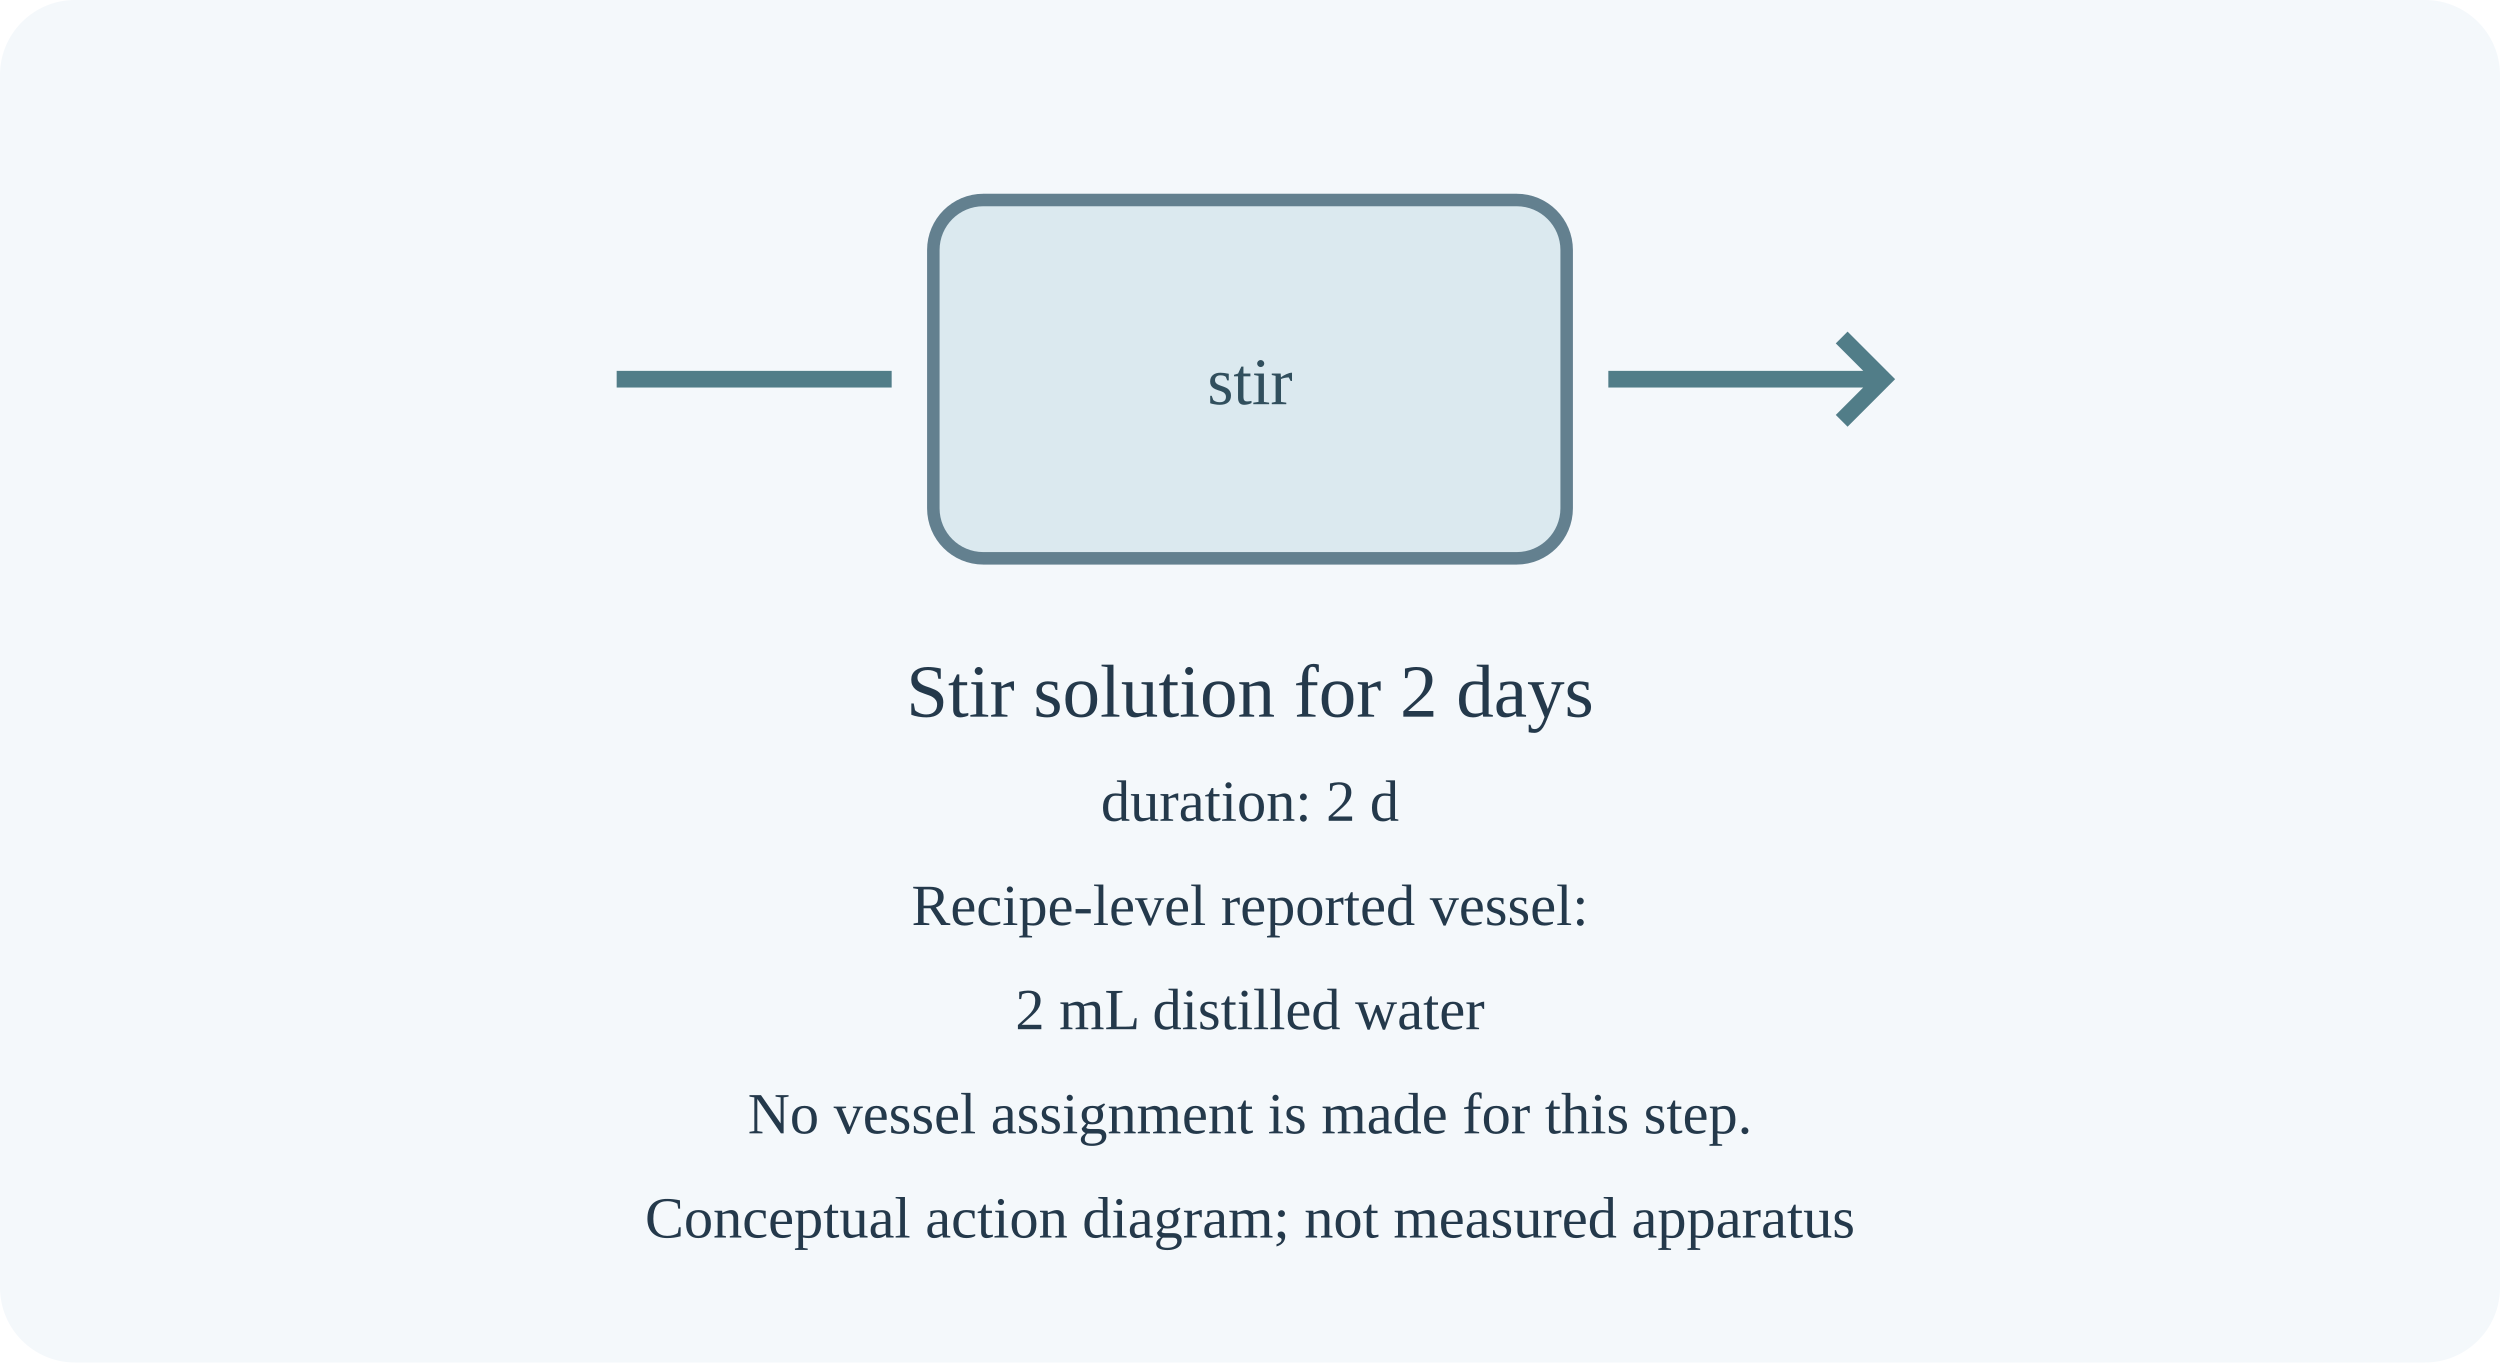
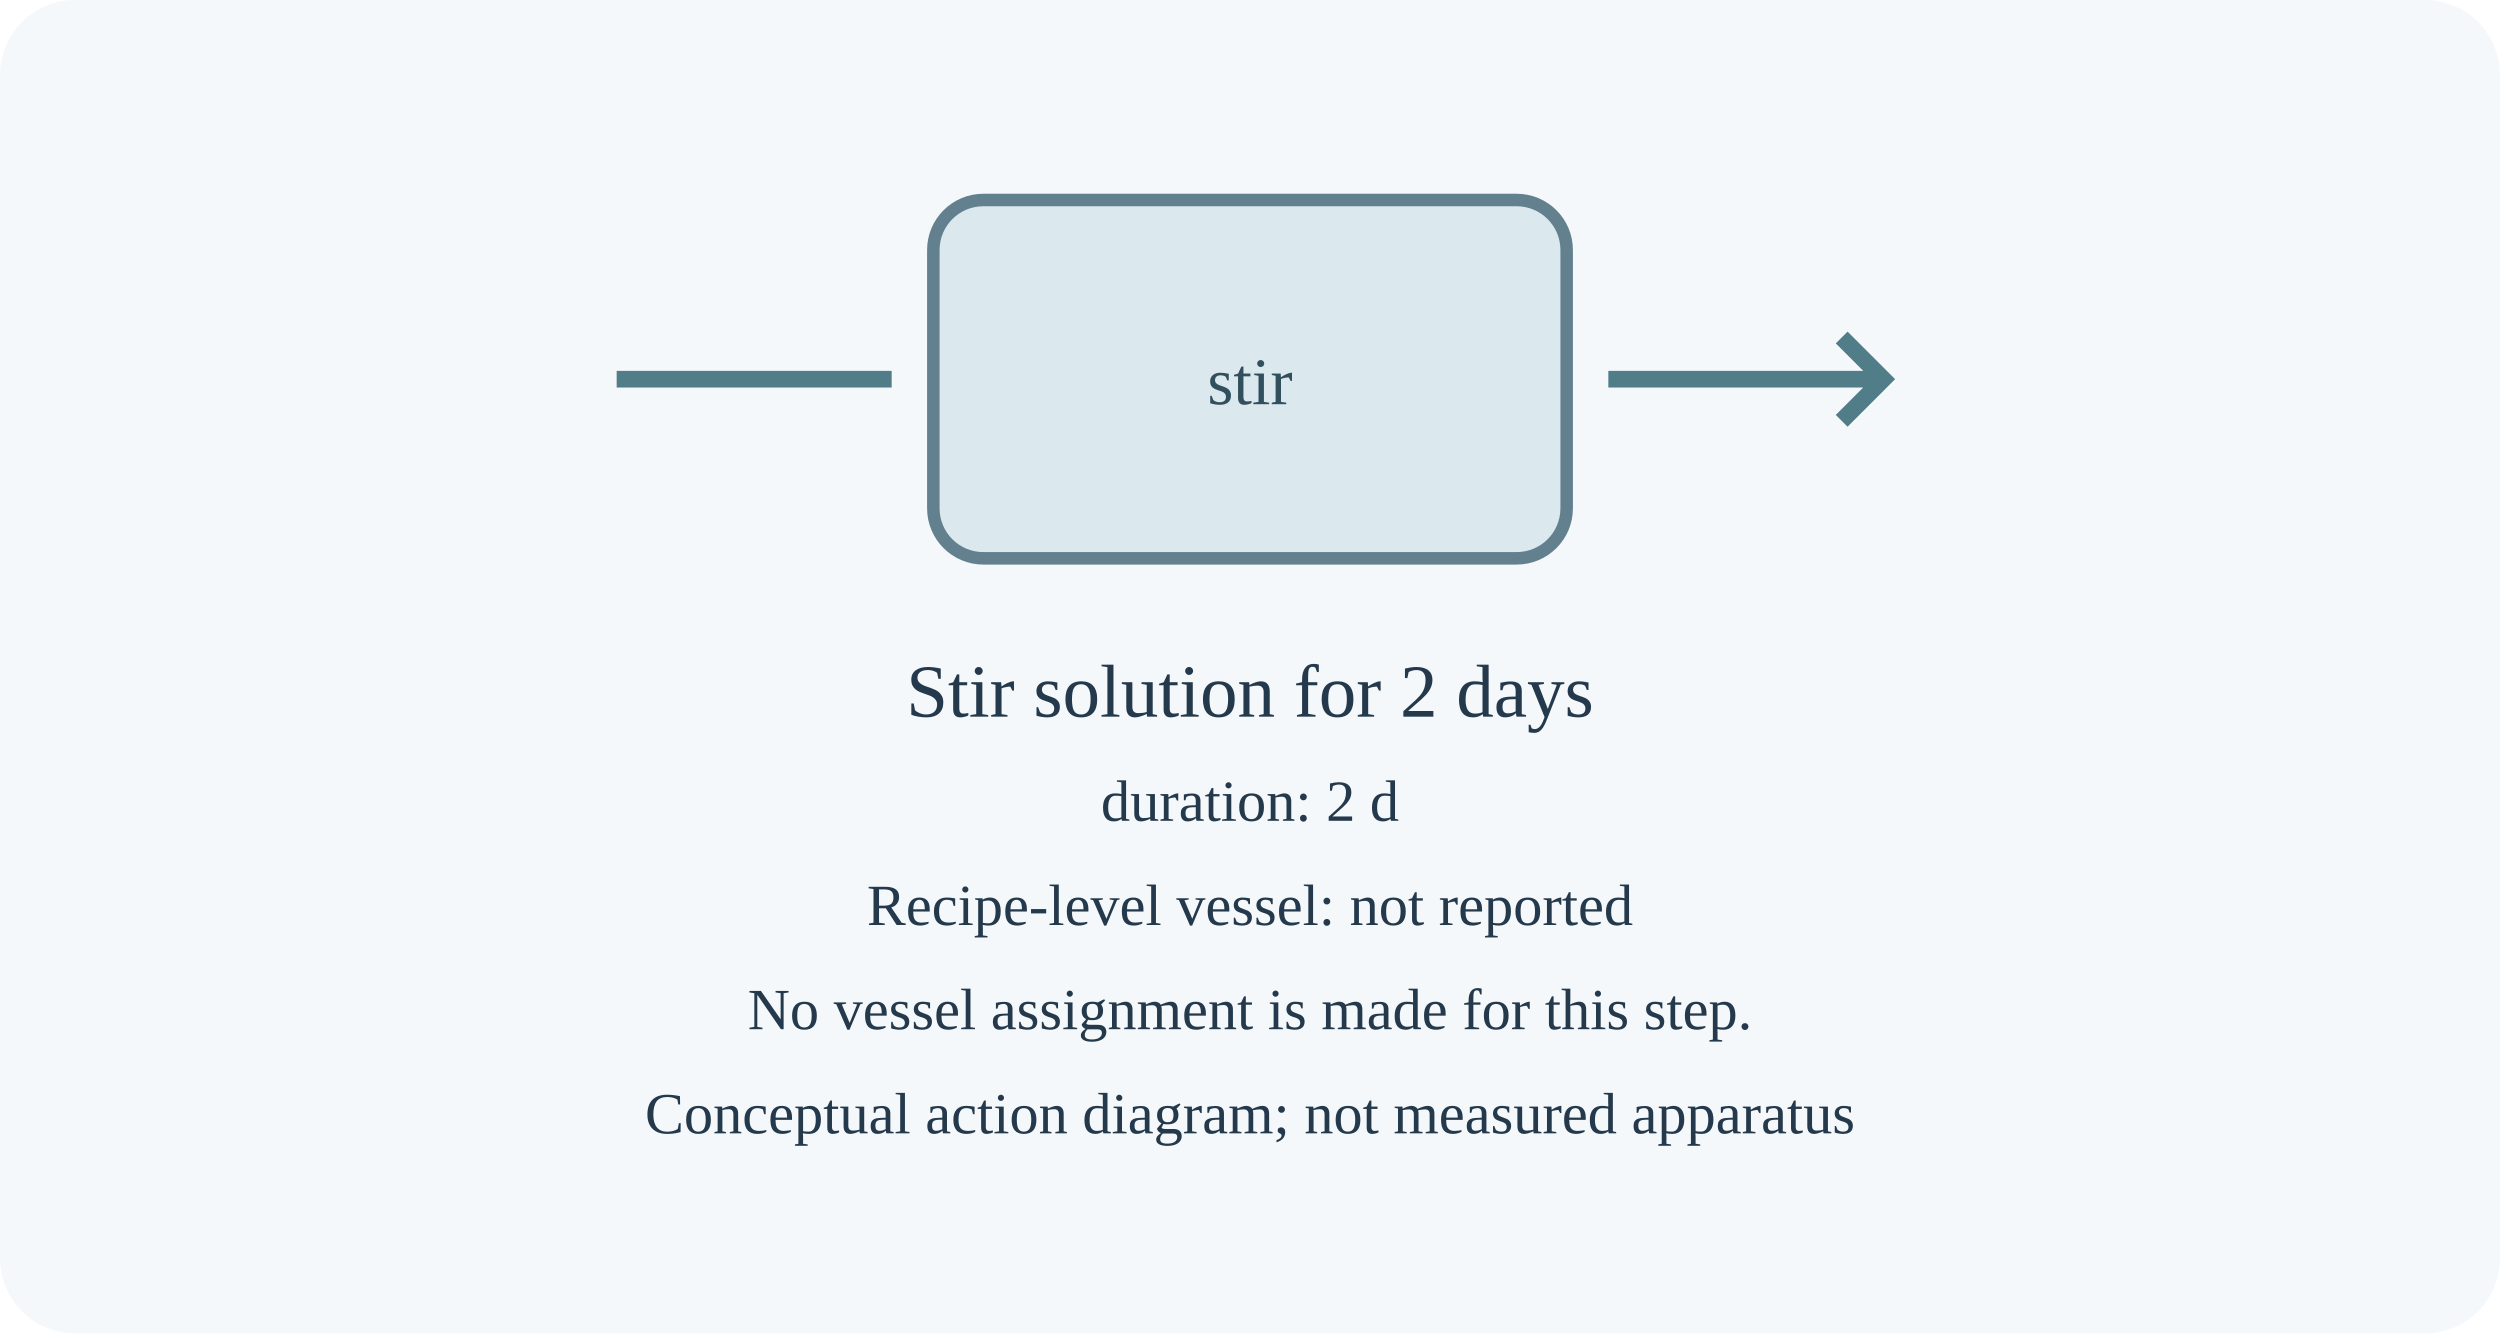
- <svg xmlns="http://www.w3.org/2000/svg" viewBox="0 0 600 327" role="img" aria-labelledby="title desc">
-   <rect width="600" height="327" rx="18" fill="#f4f8fb" />
+ <svg xmlns="http://www.w3.org/2000/svg" viewBox="0 0 600 320" role="img" aria-labelledby="title desc">
+   <rect width="600" height="320" rx="18" fill="#f4f8fb" />
  <rect x="224" y="48" width="152" height="86" rx="12" fill="#dbe9ef" stroke="#63808f" stroke-width="3" />
  <path d="M148 91H214M386 91H452M442 81L452 91 442 101" fill="none" stroke="#517d88" stroke-width="4" />
  <text x="300" y="97" text-anchor="middle" font-size="16" fill="#314f5d">stir</text>
  <text x="300" y="172" text-anchor="middle" font-size="18" fill="#24394b">Stir solution for 2 days</text>
  <text x="300" y="197" text-anchor="middle" font-size="14" fill="#24394b">duration: 2 d</text>
-   <text x="300" y="222" text-anchor="middle" font-size="14" fill="#24394b">Recipe-level reported vessel:</text>
-   <text x="300" y="247" text-anchor="middle" font-size="14" fill="#24394b">2 mL distilled water</text>
-   <text x="300" y="272" text-anchor="middle" font-size="14" fill="#24394b">No vessel assignment is made for this step.</text>
-   <text x="300" y="297" text-anchor="middle" font-size="14" fill="#24394b">Conceptual action diagram; not measured apparatus</text>
+   <text x="300" y="222" text-anchor="middle" font-size="14" fill="#24394b">Recipe-level vessel: not reported</text>
+   <text x="300" y="247" text-anchor="middle" font-size="14" fill="#24394b">No vessel assignment is made for this step.</text>
+   <text x="300" y="272" text-anchor="middle" font-size="14" fill="#24394b">Conceptual action diagram; not measured apparatus</text>
</svg>
